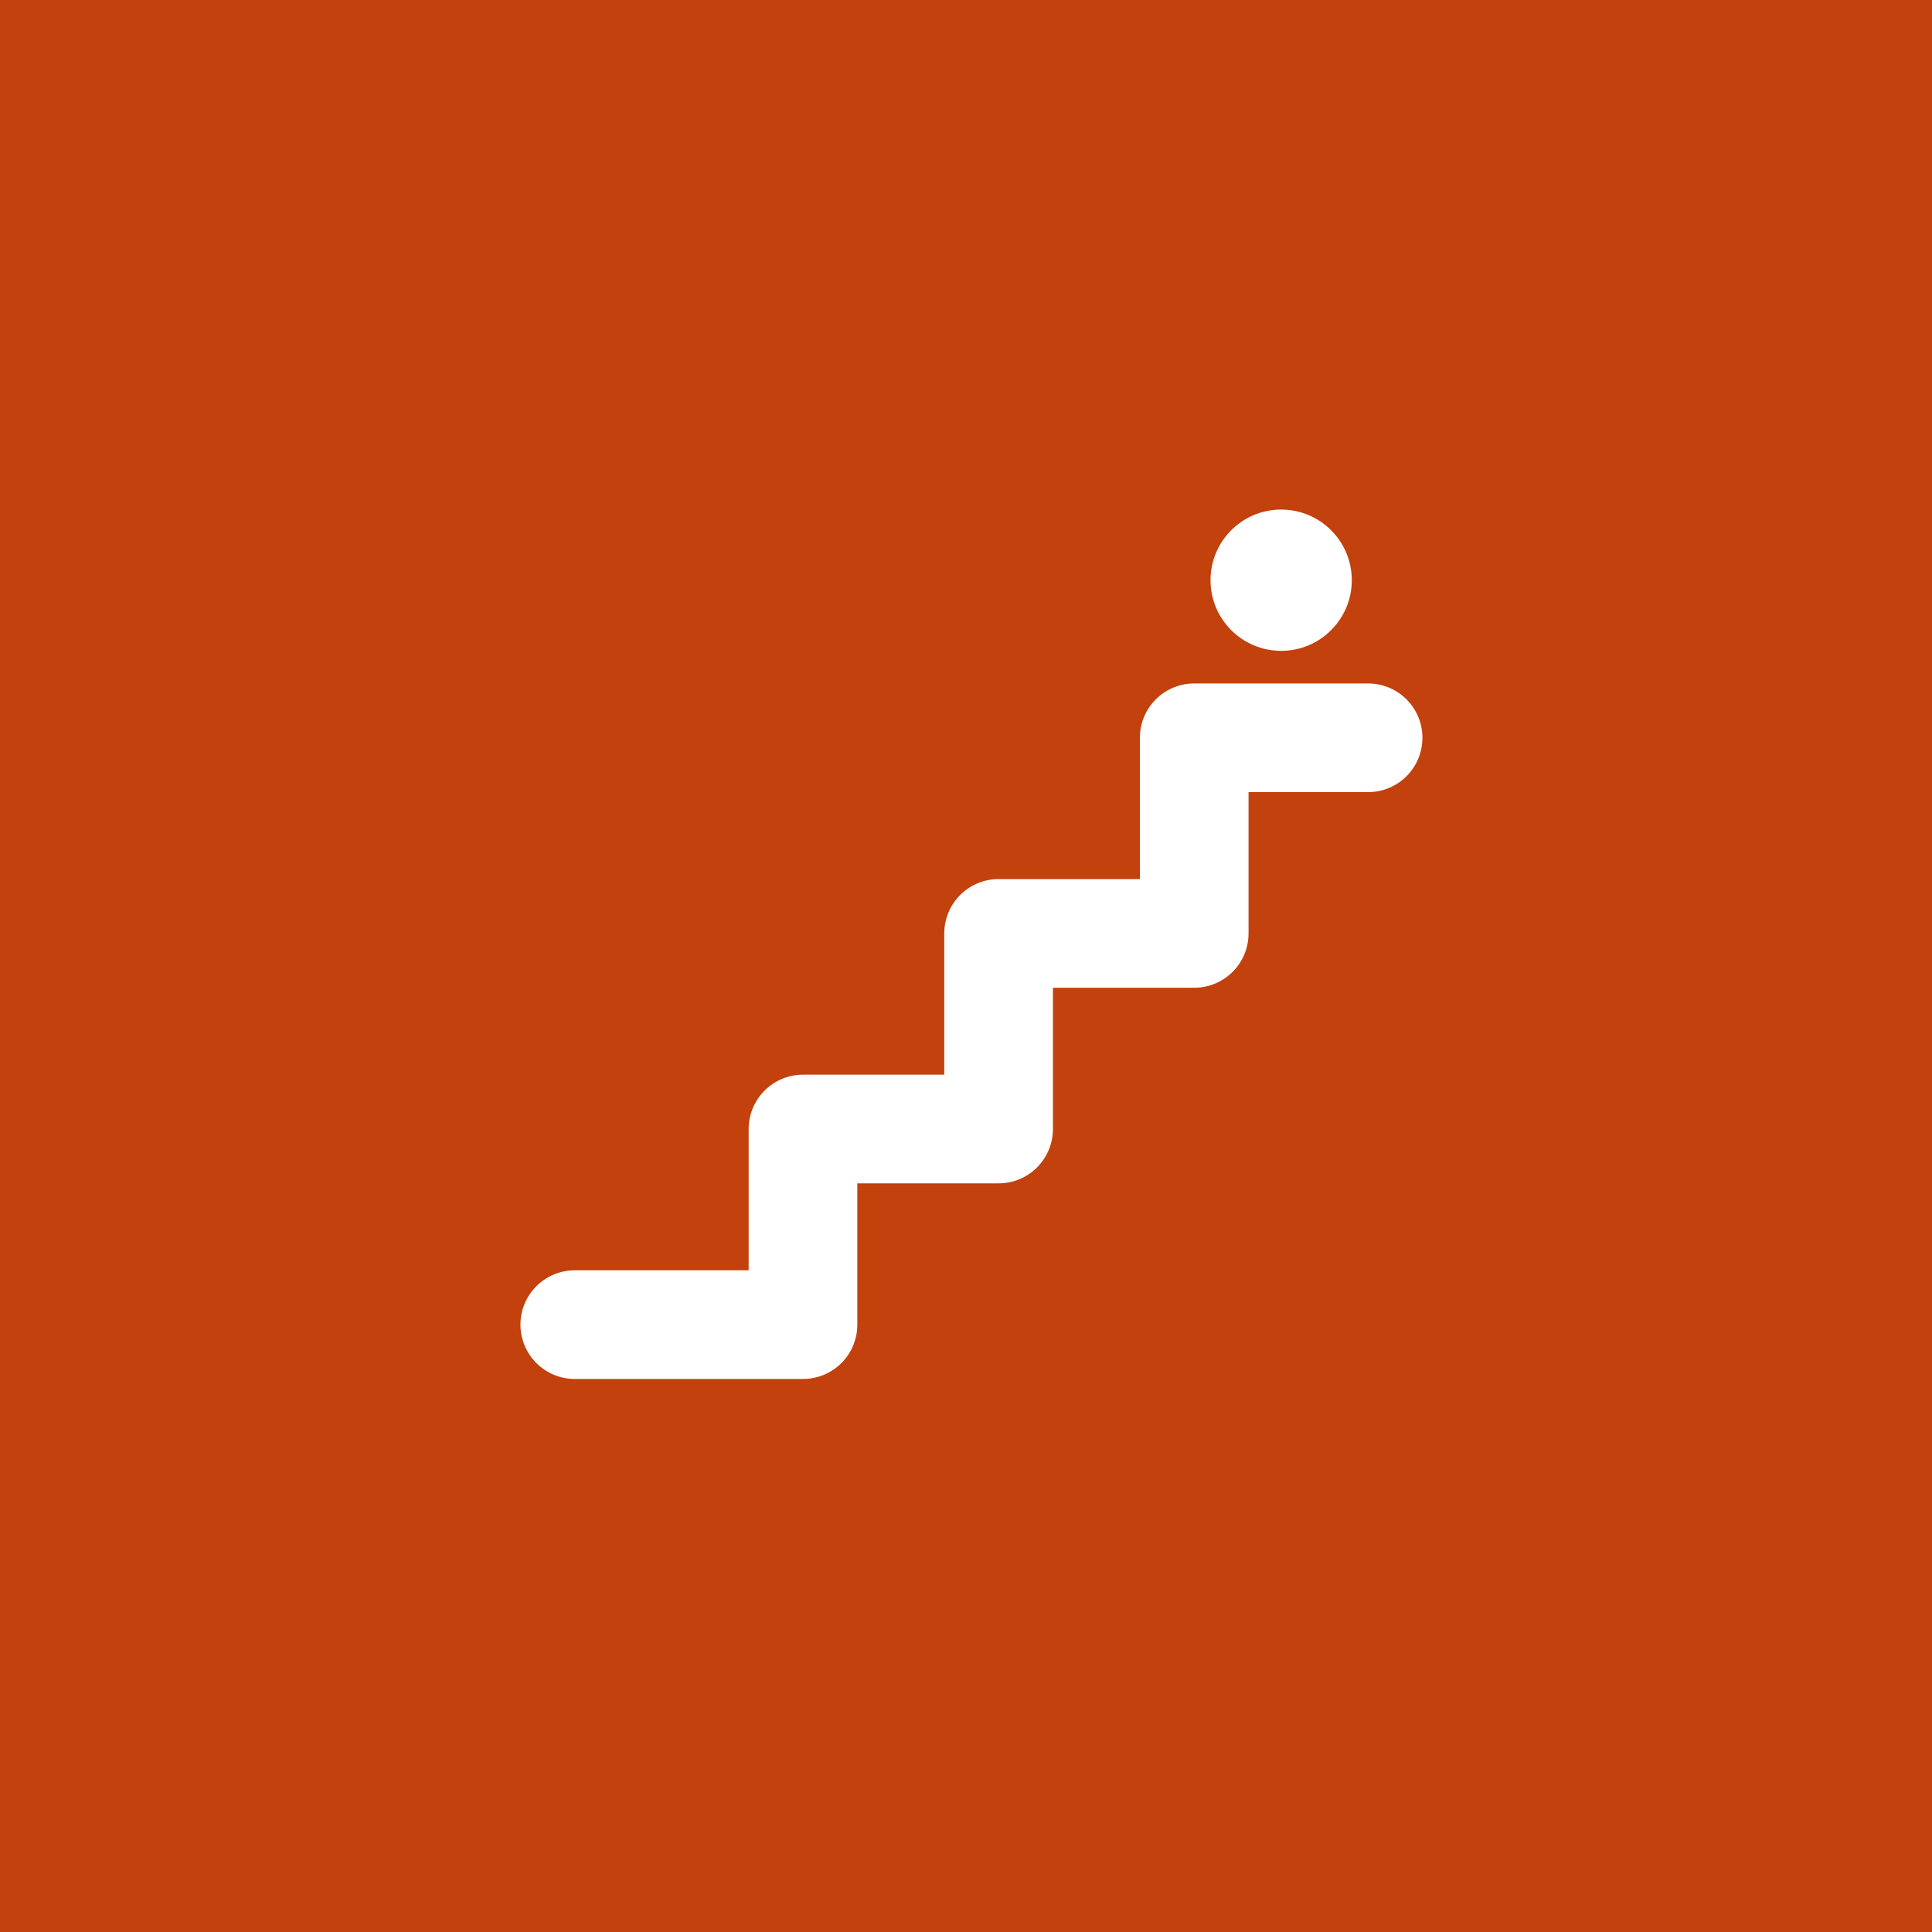
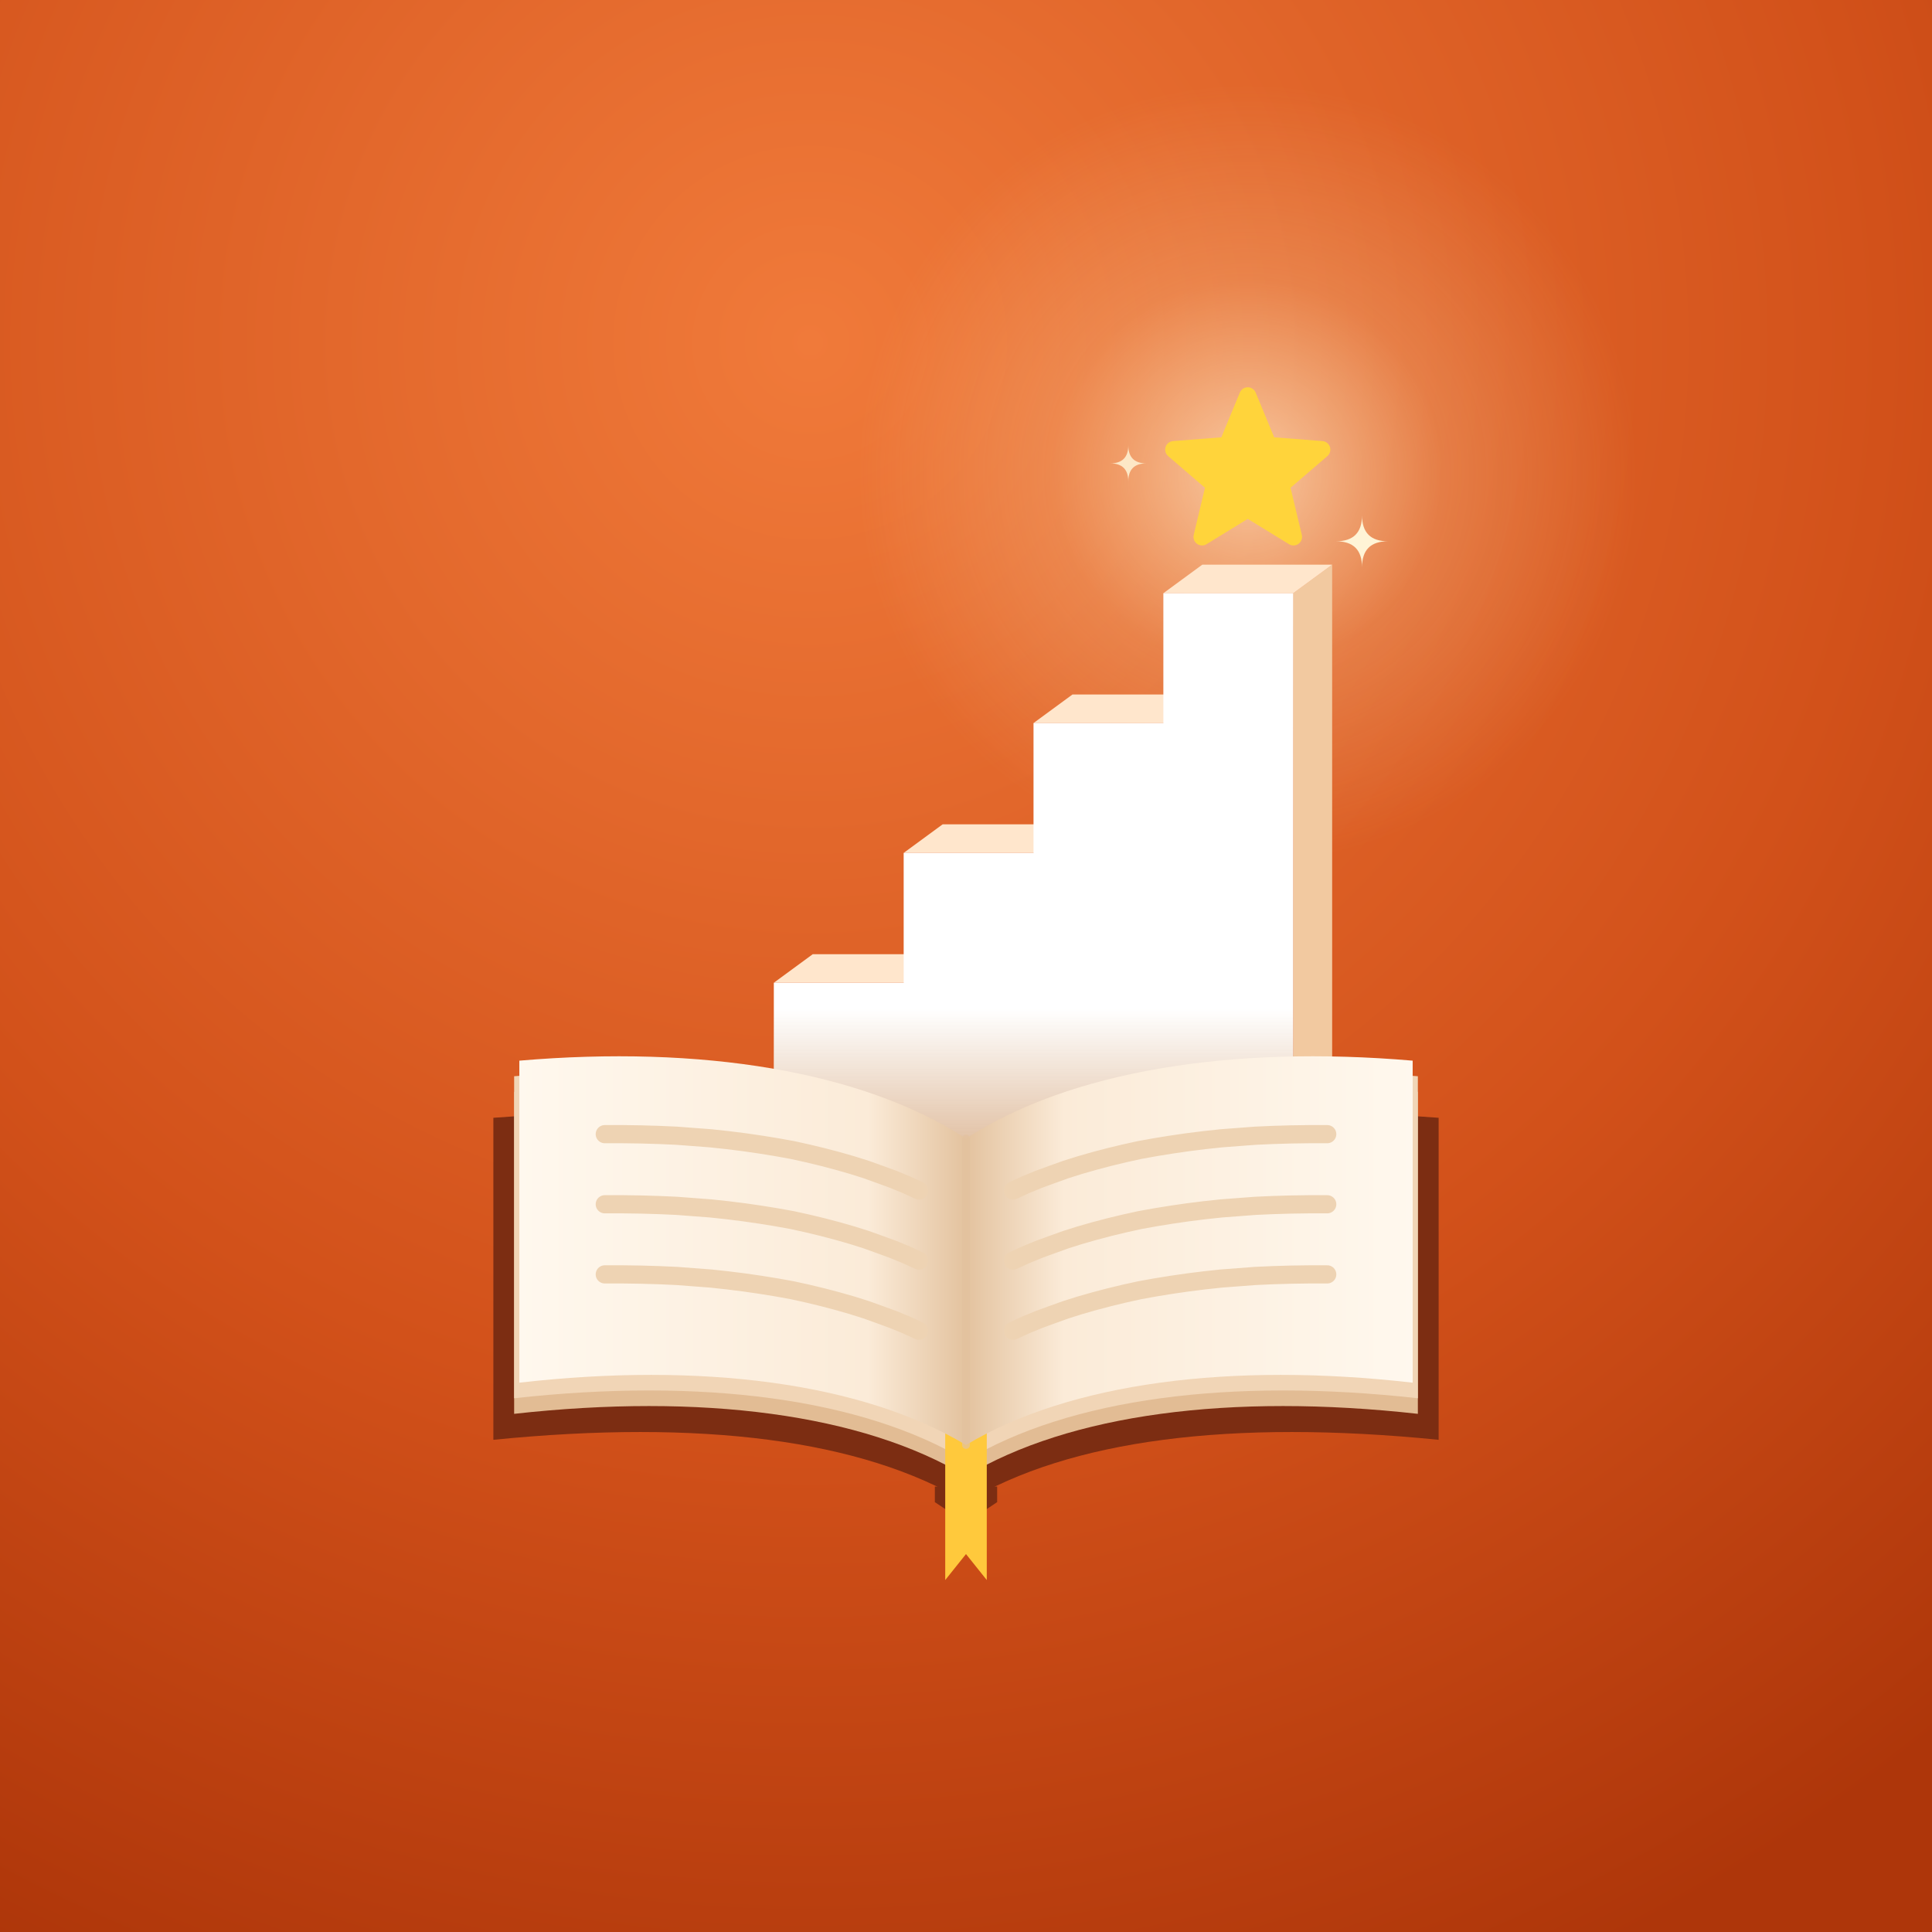
<svg xmlns="http://www.w3.org/2000/svg" viewBox="0 0 512 512">
-   <rect width="512" height="512" fill="#C2410C" />
-   <g transform="translate(256 256) scale(0.72) translate(-256 -256)">
-     <path d="M112 388 H196 V316 H268 V244 H340 V172 H404" fill="none" stroke="#FFFFFF" stroke-width="40" stroke-linecap="round" stroke-linejoin="round" />
-     <circle cx="372" cy="114" r="26" fill="#FFFFFF" />
+   <defs>
+     <linearGradient id="stsh" gradientUnits="userSpaceOnUse" x1="0" y1="268" x2="0" y2="320">
+       <stop offset="0" stop-color="#C98E5A" stop-opacity="0" />
+       <stop offset="1" stop-color="#C98E5A" stop-opacity=".55" />
+     </linearGradient>
+     <radialGradient id="bg" cx="42%" cy="18%" r="92%">
+       <stop offset="0" stop-color="#F07A3A" />
+       <stop offset=".6" stop-color="#D2511A" />
+       <stop offset="1" stop-color="#AE360A" />
+     </radialGradient>
+     <radialGradient id="halo">
+       <stop offset="0" stop-color="#FFE9C9" stop-opacity=".75" />
+       <stop offset=".5" stop-color="#FFE0B5" stop-opacity=".22" />
+       <stop offset="1" stop-color="#FFE0B5" stop-opacity="0" />
+     </radialGradient>
+     <linearGradient id="pgL" x1="0" x2="1">
+       <stop offset="0" stop-color="#FFF8EE" />
+       <stop offset=".78" stop-color="#FBEBD8" />
+       <stop offset="1" stop-color="#E3C29E" />
+     </linearGradient>
+     <linearGradient id="pgR" x1="1" x2="0">
+       <stop offset="0" stop-color="#FFF8EE" />
+       <stop offset=".78" stop-color="#FBEBD8" />
+       <stop offset="1" stop-color="#E3C29E" />
+     </linearGradient>
+   </defs>
+   <rect width="512" height="512" fill="url(#bg)" />
+   <g transform="translate(256 256) scale(.74) translate(-256 -256)">
+     <g transform="translate(256 262) scale(.93) translate(-256 -258)">
+       <circle cx="364.5" cy="62" r="150" fill="url(#halo)" />
+       <path d="M382 108 L397 97 V327 L382 338Z" fill="#F2C9A0" />
+       <path d="M182 258 H232 L247 247 H197Z" fill="#FFE6CC" />
+       <path d="M232 208 H282 L297 197 H247Z" fill="#FFE6CC" />
+       <path d="M282 158 H332 L347 147 H297Z" fill="#FFE6CC" />
+       <path d="M332 108 H382 L397 97 H347Z" fill="#FFE6CC" />
+       <path d="M182 338 V258 H232 V208 H282 V158 H332 V108 H382 V338Z" fill="#FFFFFF" />
+       <path d="M182 338 V258 H232 V208 H282 V158 H332 V108 H382 V338Z" fill="url(#stsh)" />
+       <path d="M256 458 C216 434 154 426 74 434 L74 310 C154 304 216 314 256 340 Z" fill="#7C2D12" />
+       <path d="M256 458 C296 434 358 426 438 434 L438 310 C358 304 296 314 256 340 Z" fill="#7C2D12" />
+       <path d="M244 452 H268 V458 L256 466 L244 458Z" fill="#7C2D12" />
+       <path d="M256 448 C216 424 154 416 82 424 L82 300 C154 294 216 304 256 330 Z" fill="#E2BC94" />
+       <path d="M256 448 C296 424 358 416 430 424 L430 300 C358 294 296 304 256 330 Z" fill="#E2BC94" />
+       <path d="M256 442 C216 418 154 410 82 418 L82 294 C154 288 216 298 256 324 Z" fill="#F1D5B6" />
+       <path d="M256 442 C296 418 358 410 430 418 L430 294 C358 288 296 298 256 324 Z" fill="#F1D5B6" />
+       <path d="M248 430 H264 V488 L256 478 L248 488Z" fill="#FFC93C" />
+       <path d="M256 436 C216 412 154 404 84 412 L84 288 C154 282 216 292 256 318 Z" fill="url(#pgL)" />
+       <path d="M256 436 C296 412 358 404 428 412 L428 288 C358 282 296 292 256 318 Z" fill="url(#pgR)" />
+       <path d="M237.9,338.0 L233.1,335.8 L228.0,333.7 L222.8,331.8 L217.5,329.9 L212.1,328.2 L206.5,326.6 L200.8,325.1 L195.0,323.7 L189.1,322.4 L183.0,321.3 L176.8,320.3 L170.6,319.4 L164.2,318.6 L157.7,317.9 L151.1,317.4 L144.5,316.9 L137.7,316.6 L130.9,316.4 L123.9,316.3 L116.9,316.3" fill="none" stroke="#EED3B3" stroke-width="7" stroke-linecap="round" stroke-linejoin="round" />
+       <path d="M237.9,365.0 L233.1,362.8 L228.0,360.7 L222.8,358.8 L217.5,356.9 L212.1,355.2 L206.5,353.6 L200.8,352.1 L195.0,350.7 L189.1,349.4 L183.0,348.3 L176.8,347.3 L170.6,346.4 L164.2,345.6 L157.7,344.9 L151.1,344.4 L144.5,343.9 L137.7,343.6 L130.9,343.4 L123.9,343.3 L116.9,343.3" fill="none" stroke="#EED3B3" stroke-width="7" stroke-linecap="round" stroke-linejoin="round" />
+       <path d="M237.9,392.0 L233.1,389.8 L228.0,387.7 L222.8,385.8 L217.5,383.9 L212.1,382.2 L206.5,380.6 L200.8,379.1 L195.0,377.7 L189.1,376.4 L183.0,375.3 L176.8,374.3 L170.6,373.4 L164.2,372.6 L157.7,371.9 L151.1,371.4 L144.5,370.9 L137.7,370.6 L130.9,370.4 L123.9,370.3 L116.9,370.3" fill="none" stroke="#EED3B3" stroke-width="7" stroke-linecap="round" stroke-linejoin="round" />
+       <path d="M274.1,338.0 L278.9,335.8 L284.0,333.7 L289.2,331.8 L294.5,329.9 L299.9,328.2 L305.5,326.6 L311.2,325.1 L317.0,323.7 L322.9,322.4 L329.0,321.3 L335.2,320.3 L341.4,319.4 L347.8,318.6 L354.3,317.9 L360.9,317.4 L367.5,316.9 L374.3,316.6 L381.1,316.4 L388.1,316.3 L395.1,316.3" fill="none" stroke="#EED3B3" stroke-width="7" stroke-linecap="round" stroke-linejoin="round" />
+       <path d="M274.1,365.0 L278.9,362.8 L284.0,360.7 L289.2,358.8 L294.5,356.9 L299.9,355.2 L305.5,353.6 L311.2,352.1 L317.0,350.7 L322.9,349.4 L329.0,348.3 L335.2,347.3 L341.4,346.4 L347.8,345.6 L354.3,344.9 L360.9,344.4 L367.5,343.9 L374.3,343.6 L381.1,343.4 L388.1,343.3 L395.1,343.3" fill="none" stroke="#EED3B3" stroke-width="7" stroke-linecap="round" stroke-linejoin="round" />
+       <path d="M274.1,392.0 L278.9,389.8 L284.0,387.7 L289.2,385.8 L294.5,383.9 L299.9,382.2 L305.5,380.6 L311.2,379.1 L317.0,377.7 L322.9,376.4 L329.0,375.3 L335.2,374.3 L341.4,373.4 L347.8,372.6 L354.3,371.9 L360.9,371.4 L367.5,370.9 L374.3,370.6 L381.1,370.4 L388.1,370.3 L395.1,370.3" fill="none" stroke="#EED3B3" stroke-width="7" stroke-linecap="round" stroke-linejoin="round" />
+       <path d="M256 318 V436" stroke="#E3C29E" stroke-width="3" stroke-linecap="round" opacity=".7" />
+       <path d="M364.5,32.0 L372.4,51.1 L393.0,52.7 L377.3,66.2 L382.1,86.3 L364.5,75.5 L346.9,86.3 L351.7,66.2 L336.0,52.7 L356.6,51.1Z" fill="#FFD43B" stroke="#FFD43B" stroke-width="6.6" stroke-linejoin="round" />
+       <path d="M408.5 78.0 Q408.5 88.0 418.5 88.0 Q408.5 88.0 408.5 98.0 Q408.5 88.0 398.5 88.0 Q408.5 88.0 408.5 78.0Z" fill="#FFF4D6" opacity="1" />
+       <path d="M318.5 51.0 Q318.5 58.0 325.5 58.0 Q318.5 58.0 318.5 65.0 Q318.5 58.0 311.5 58.0 Q318.5 58.0 318.5 51.0Z" fill="#FFF4D6" opacity="0.85" />
+     </g>
  </g>
</svg>
